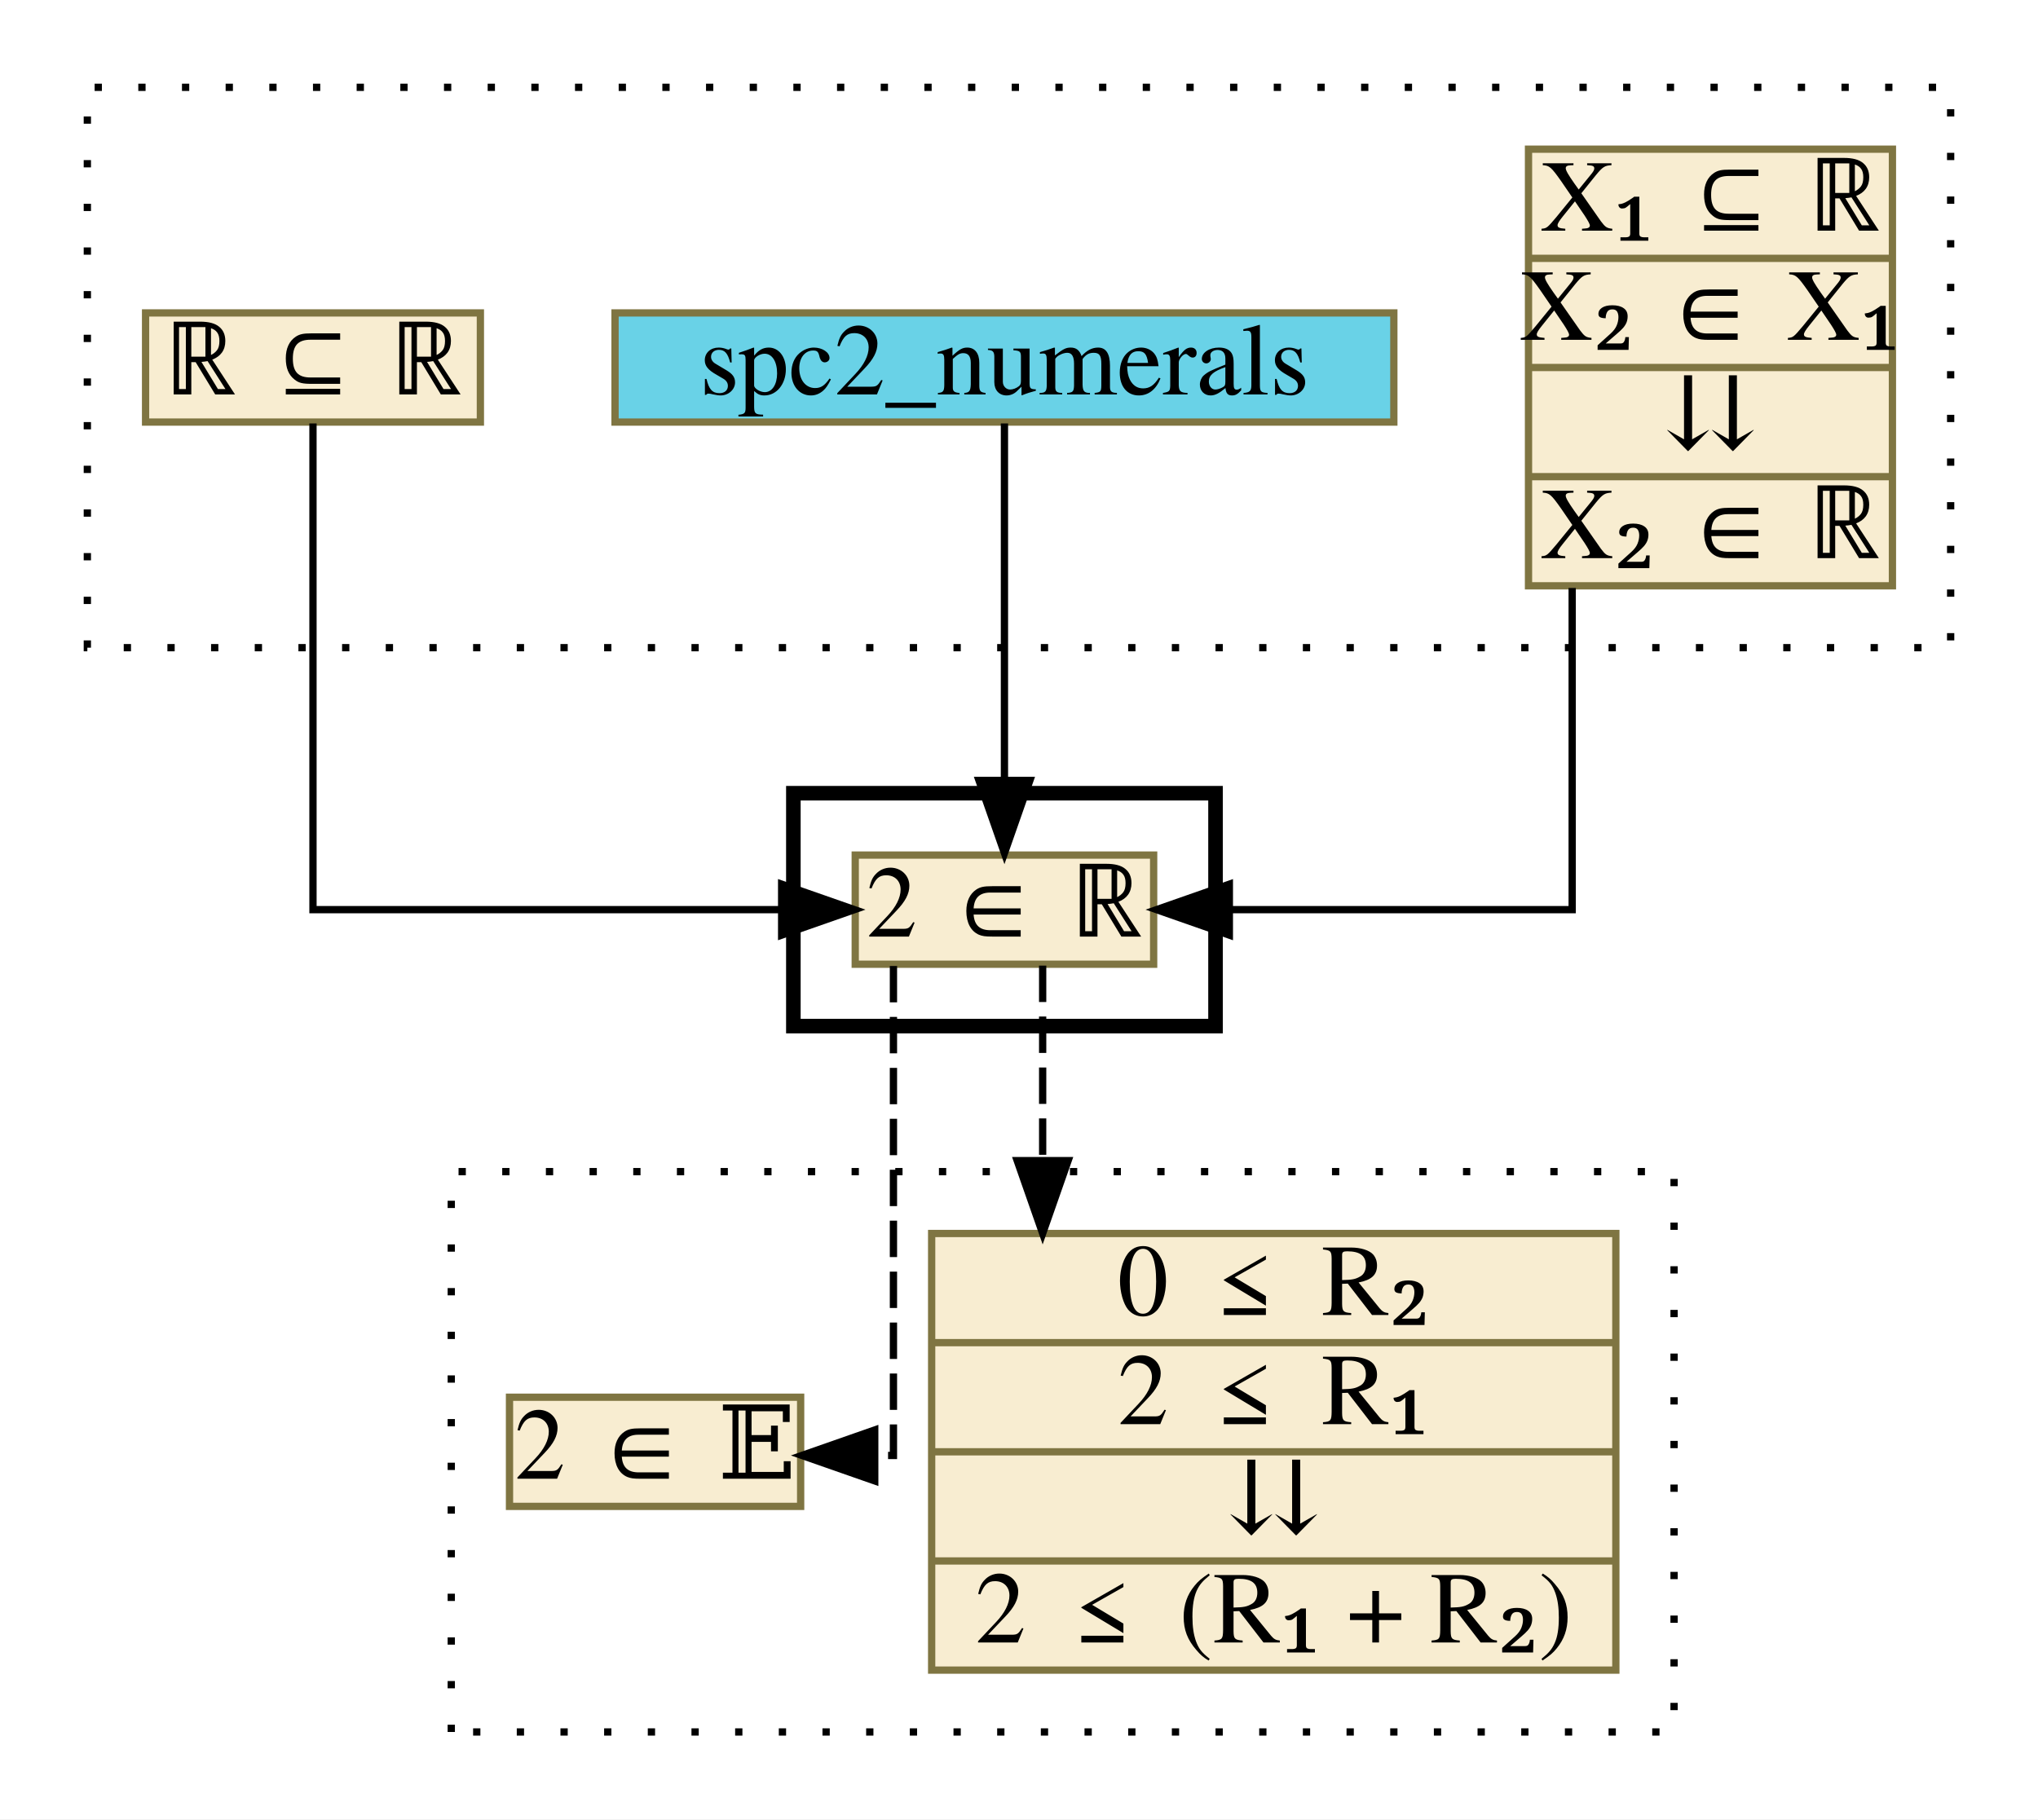
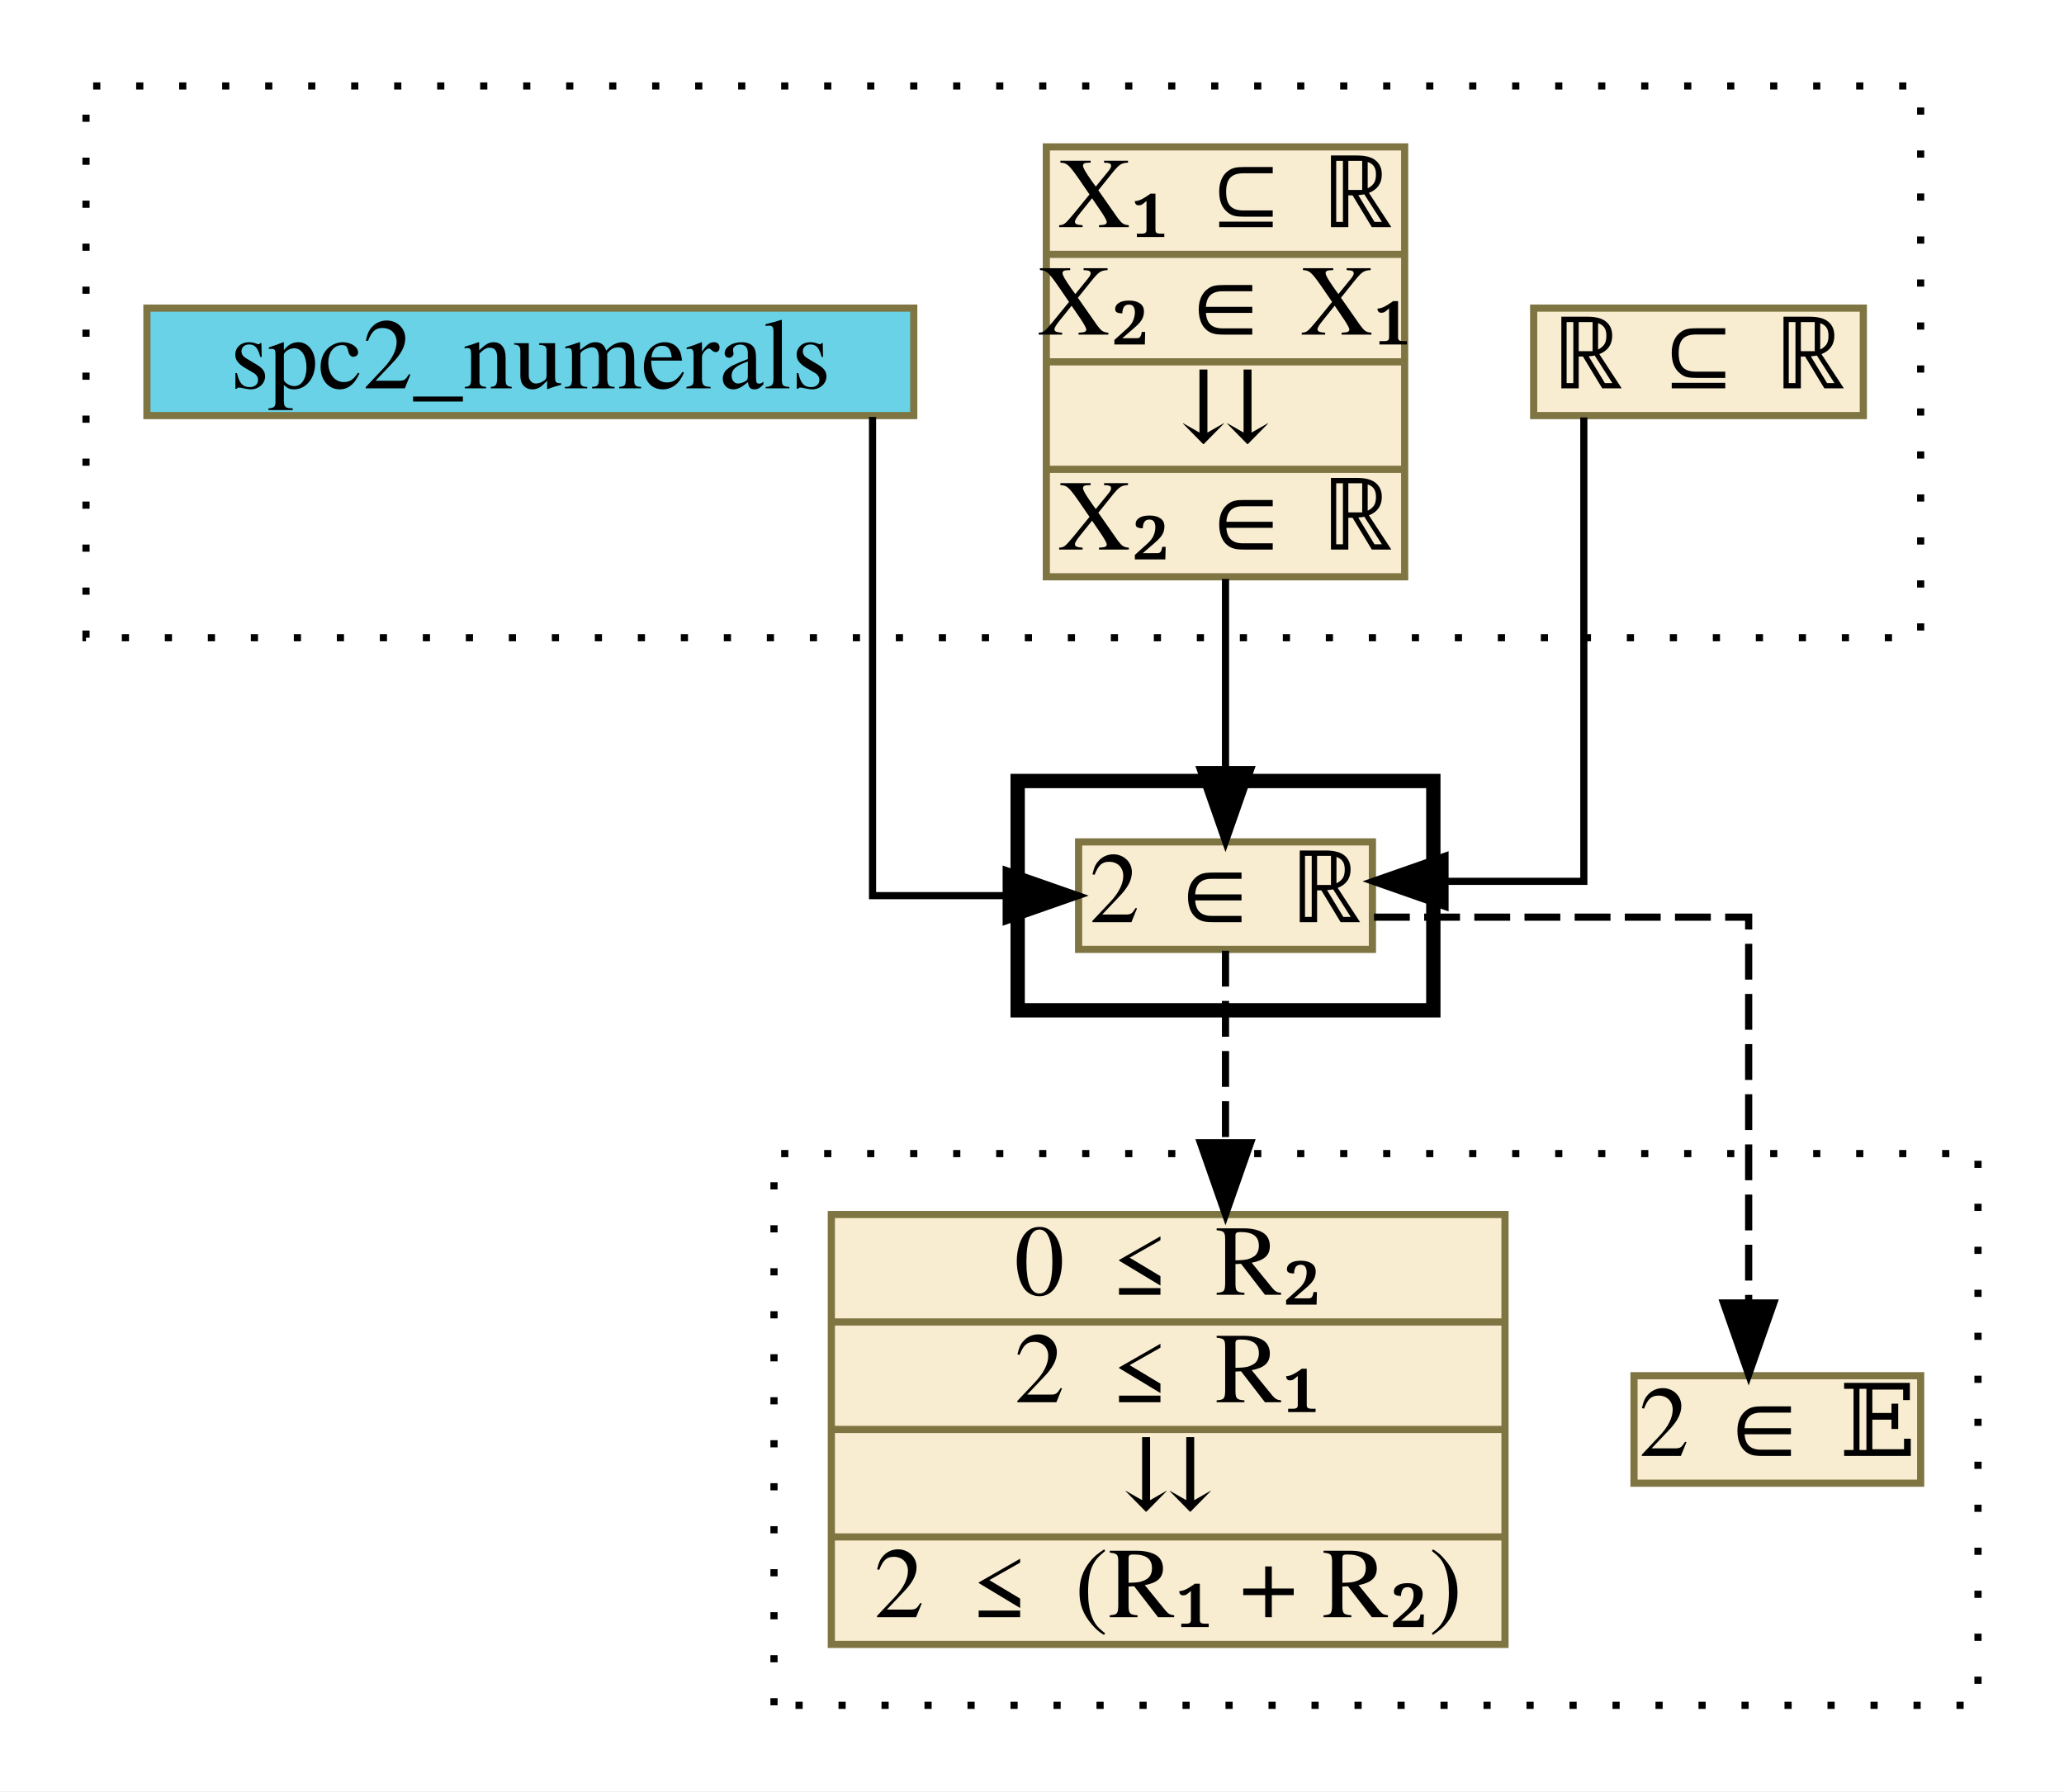
- <svg xmlns="http://www.w3.org/2000/svg" xmlns:xlink="http://www.w3.org/1999/xlink" width="280pt" height="250pt" viewBox="0.00 0.00 280.00 250.00">
+ <svg xmlns="http://www.w3.org/2000/svg" xmlns:xlink="http://www.w3.org/1999/xlink" width="288pt" height="250pt" viewBox="0.00 0.00 288.00 250.00">
  <g id="graph0" class="graph" transform="scale(1 1) rotate(0) translate(4 246)">
-     <polygon fill="white" stroke="transparent" points="-4,4 -4,-246 276,-246 276,4 -4,4" />
+     <polygon fill="white" stroke="transparent" points="-4,4 -4,-246 284,-246 284,4 -4,4" />
    <g id="clust1" class="cluster">
      <polygon fill="none" stroke="black" stroke-dasharray="1,5" points="8,-157 8,-234 264,-234 264,-157 8,-157" />
    </g>
    <g id="clust2" class="cluster">
-       <polygon fill="none" stroke="black" stroke-width="2" points="105,-105 105,-137 163,-137 163,-105 105,-105" />
+       <polygon fill="none" stroke="black" stroke-width="2" points="138,-105 138,-137 196,-137 196,-105 138,-105" />
    </g>
    <g id="clust3" class="cluster">
-       <polygon fill="none" stroke="black" stroke-dasharray="1,5" points="58,-8 58,-85 226,-85 226,-8 58,-8" />
+       <polygon fill="none" stroke="black" stroke-dasharray="1,5" points="104,-8 104,-85 272,-85 272,-8 104,-8" />
    </g>
    <g id="node1" class="node">
      <g id="a_node1">
-         <a xlink:href="c_0_118.html" xlink:title="{X₁ ⊆ ℝ|X₂ ∈ X₁|⇊|X₂ ∈ ℝ}" target="_parent">
-           <polygon fill="#f8edd1" stroke="#7f7542" points="206,-165.5 206,-225.5 256,-225.5 256,-165.5 206,-165.5" />
-           <text text-anchor="middle" x="231" y="-214.3" font-family="Times,serif" font-size="14.00">X₁ ⊆ ℝ</text>
-           <polyline fill="none" stroke="#7f7542" points="206,-210.5 256,-210.5 " />
-           <text text-anchor="middle" x="231" y="-199.3" font-family="Times,serif" font-size="14.00">X₂ ∈ X₁</text>
-           <polyline fill="none" stroke="#7f7542" points="206,-195.5 256,-195.5 " />
-           <text text-anchor="middle" x="231" y="-184.3" font-family="Times,serif" font-size="14.00">⇊</text>
-           <polyline fill="none" stroke="#7f7542" points="206,-180.5 256,-180.5 " />
-           <text text-anchor="middle" x="231" y="-169.3" font-family="Times,serif" font-size="14.00">X₂ ∈ ℝ</text>
+         <a xlink:href="c_0_120.html" xlink:title="{ℝ ⊆ ℝ}" target="_parent">
+           <polygon fill="#f8edd1" stroke="#7f7542" points="210,-188 210,-203 256,-203 256,-188 210,-188" />
+           <text text-anchor="middle" x="233" y="-191.8" font-family="Times,serif" font-size="14.00">ℝ ⊆ ℝ</text>
        </a>
      </g>
    </g>
    <g id="node4" class="node">
      <g id="a_node4">
        <a xlink:href="c_0_121.html" xlink:title="{2 ∈ ℝ}" target="_parent">
-           <polygon fill="#f8edd1" stroke="#7f7542" points="113.5,-113.5 113.5,-128.5 154.5,-128.5 154.5,-113.5 113.5,-113.5" />
-           <text text-anchor="middle" x="134" y="-117.3" font-family="Times,serif" font-size="14.00">2 ∈ ℝ</text>
+           <polygon fill="#f8edd1" stroke="#7f7542" points="146.5,-113.5 146.5,-128.5 187.5,-128.5 187.5,-113.5 146.5,-113.5" />
+           <text text-anchor="middle" x="167" y="-117.3" font-family="Times,serif" font-size="14.00">2 ∈ ℝ</text>
        </a>
      </g>
    </g>
    <g id="edge1" class="edge">
-       <path fill="none" stroke="black" d="M212,-165.2C212,-144.57 212,-121 212,-121 212,-121 164.9,-121 164.9,-121" />
-       <polygon fill="black" stroke="black" points="164.9,-117.5 154.9,-121 164.9,-124.5 164.9,-117.5" />
+       <path fill="none" stroke="black" d="M217,-187.74C217,-169.04 217,-123 217,-123 217,-123 197.63,-123 197.63,-123" />
+       <polygon fill="black" stroke="black" points="197.63,-119.5 187.63,-123 197.63,-126.5 197.63,-119.5" />
    </g>
    <g id="node2" class="node">
      <g id="a_node2">
-         <a xlink:href="http://grid01.ciirc.cvut.cz/~mptp/7.13.01_4.181.1147/html/numerals.html#SPC2" xlink:title="spc2_numerals" target="_blank">
-           <polygon fill="#69d2e7" stroke="#7f7542" points="80.5,-188 80.5,-203 187.5,-203 187.5,-188 80.5,-188" />
-           <text text-anchor="middle" x="134" y="-191.8" font-family="Times,serif" font-size="14.00">spc2_numerals</text>
+         <a xlink:href="c_0_118.html" xlink:title="{X₁ ⊆ ℝ|X₂ ∈ X₁|⇊|X₂ ∈ ℝ}" target="_parent">
+           <polygon fill="#f8edd1" stroke="#7f7542" points="142,-165.5 142,-225.5 192,-225.5 192,-165.5 142,-165.5" />
+           <text text-anchor="middle" x="167" y="-214.3" font-family="Times,serif" font-size="14.00">X₁ ⊆ ℝ</text>
+           <polyline fill="none" stroke="#7f7542" points="142,-210.5 192,-210.5 " />
+           <text text-anchor="middle" x="167" y="-199.3" font-family="Times,serif" font-size="14.00">X₂ ∈ X₁</text>
+           <polyline fill="none" stroke="#7f7542" points="142,-195.5 192,-195.5 " />
+           <text text-anchor="middle" x="167" y="-184.3" font-family="Times,serif" font-size="14.00">⇊</text>
+           <polyline fill="none" stroke="#7f7542" points="142,-180.5 192,-180.5 " />
+           <text text-anchor="middle" x="167" y="-169.3" font-family="Times,serif" font-size="14.00">X₂ ∈ ℝ</text>
        </a>
      </g>
    </g>
    <g id="edge2" class="edge">
-       <path fill="none" stroke="black" d="M134,-187.81C134,-187.81 134,-138.76 134,-138.76" />
-       <polygon fill="black" stroke="black" points="137.5,-138.76 134,-128.76 130.5,-138.76 137.5,-138.76" />
+       <path fill="none" stroke="black" d="M167,-165.2C167,-165.2 167,-138.59 167,-138.59" />
+       <polygon fill="black" stroke="black" points="170.5,-138.59 167,-128.59 163.5,-138.59 170.5,-138.59" />
    </g>
    <g id="node3" class="node">
      <g id="a_node3">
-         <a xlink:href="c_0_120.html" xlink:title="{ℝ ⊆ ℝ}" target="_parent">
-           <polygon fill="#f8edd1" stroke="#7f7542" points="16,-188 16,-203 62,-203 62,-188 16,-188" />
-           <text text-anchor="middle" x="39" y="-191.8" font-family="Times,serif" font-size="14.00">ℝ ⊆ ℝ</text>
+         <a xlink:href="http://grid01.ciirc.cvut.cz/~mptp/7.13.01_4.181.1147/html/numerals.html#SPC2" xlink:title="spc2_numerals" target="_blank">
+           <polygon fill="#69d2e7" stroke="#7f7542" points="16.5,-188 16.5,-203 123.5,-203 123.5,-188 16.5,-188" />
+           <text text-anchor="middle" x="70" y="-191.8" font-family="Times,serif" font-size="14.00">spc2_numerals</text>
        </a>
      </g>
    </g>
    <g id="edge3" class="edge">
-       <path fill="none" stroke="black" d="M39,-187.81C39,-168.77 39,-121 39,-121 39,-121 103.39,-121 103.39,-121" />
-       <polygon fill="black" stroke="black" points="103.39,-124.5 113.39,-121 103.39,-117.5 103.39,-124.5" />
+       <path fill="none" stroke="black" d="M117.75,-187.81C117.75,-168.77 117.75,-121 117.75,-121 117.75,-121 136.4,-121 136.4,-121" />
+       <polygon fill="black" stroke="black" points="136.4,-124.5 146.4,-121 136.4,-117.5 136.4,-124.5" />
    </g>
    <g id="node5" class="node">
      <g id="a_node5">
-         <a xlink:href="c_0_137.html" xlink:title="{0 ≤ R₂|2 ≤ R₁|⇊|2 ≤ (R₁ + R₂)}" target="_parent">
-           <polygon fill="#f8edd1" stroke="#7f7542" points="124,-16.5 124,-76.5 218,-76.5 218,-16.5 124,-16.5" />
-           <text text-anchor="middle" x="171" y="-65.3" font-family="Times,serif" font-size="14.00">0 ≤ R₂</text>
-           <polyline fill="none" stroke="#7f7542" points="124,-61.5 218,-61.5 " />
-           <text text-anchor="middle" x="171" y="-50.3" font-family="Times,serif" font-size="14.00">2 ≤ R₁</text>
-           <polyline fill="none" stroke="#7f7542" points="124,-46.5 218,-46.5 " />
-           <text text-anchor="middle" x="171" y="-35.3" font-family="Times,serif" font-size="14.00">⇊</text>
-           <polyline fill="none" stroke="#7f7542" points="124,-31.5 218,-31.5 " />
-           <text text-anchor="middle" x="171" y="-20.3" font-family="Times,serif" font-size="14.00">2 ≤ (R₁ + R₂)</text>
+         <a xlink:href="c_0_176.html" xlink:title="{2 ∈ 𝔼}" target="_parent">
+           <polygon fill="#f8edd1" stroke="#7f7542" points="224,-39 224,-54 264,-54 264,-39 224,-39" />
+           <text text-anchor="middle" x="244" y="-42.8" font-family="Times,serif" font-size="14.00">2 ∈ 𝔼</text>
        </a>
      </g>
    </g>
    <g id="edge4" class="edge">
-       <path fill="none" stroke="black" stroke-dasharray="5,2" d="M139.25,-113.31C139.25,-113.31 139.25,-86.51 139.25,-86.51" />
-       <polygon fill="black" stroke="black" points="142.75,-86.51 139.25,-76.51 135.75,-86.51 142.75,-86.51" />
+       <path fill="none" stroke="black" stroke-dasharray="5,2" d="M187.72,-118C209.31,-118 240,-118 240,-118 240,-118 240,-64.15 240,-64.15" />
+       <polygon fill="black" stroke="black" points="243.5,-64.15 240,-54.15 236.5,-64.15 243.5,-64.15" />
    </g>
    <g id="node6" class="node">
      <g id="a_node6">
-         <a xlink:href="c_0_176.html" xlink:title="{2 ∈ 𝔼}" target="_parent">
-           <polygon fill="#f8edd1" stroke="#7f7542" points="66,-39 66,-54 106,-54 106,-39 66,-39" />
-           <text text-anchor="middle" x="86" y="-42.8" font-family="Times,serif" font-size="14.00">2 ∈ 𝔼</text>
+         <a xlink:href="c_0_137.html" xlink:title="{0 ≤ R₂|2 ≤ R₁|⇊|2 ≤ (R₁ + R₂)}" target="_parent">
+           <polygon fill="#f8edd1" stroke="#7f7542" points="112,-16.5 112,-76.5 206,-76.5 206,-16.5 112,-16.5" />
+           <text text-anchor="middle" x="159" y="-65.3" font-family="Times,serif" font-size="14.00">0 ≤ R₂</text>
+           <polyline fill="none" stroke="#7f7542" points="112,-61.5 206,-61.5 " />
+           <text text-anchor="middle" x="159" y="-50.3" font-family="Times,serif" font-size="14.00">2 ≤ R₁</text>
+           <polyline fill="none" stroke="#7f7542" points="112,-46.5 206,-46.5 " />
+           <text text-anchor="middle" x="159" y="-35.3" font-family="Times,serif" font-size="14.00">⇊</text>
+           <polyline fill="none" stroke="#7f7542" points="112,-31.5 206,-31.5 " />
+           <text text-anchor="middle" x="159" y="-20.3" font-family="Times,serif" font-size="14.00">2 ≤ (R₁ + R₂)</text>
        </a>
      </g>
    </g>
    <g id="edge5" class="edge">
-       <path fill="none" stroke="black" stroke-dasharray="5,2" d="M118.75,-113.26C118.75,-94.09 118.75,-46 118.75,-46 118.75,-46 116.18,-46 116.18,-46" />
-       <polygon fill="black" stroke="black" points="116.18,-42.5 106.18,-46 116.18,-49.5 116.18,-42.5" />
+       <path fill="none" stroke="black" stroke-dasharray="5,2" d="M167,-113.31C167,-113.31 167,-86.51 167,-86.51" />
+       <polygon fill="black" stroke="black" points="170.5,-86.51 167,-76.51 163.5,-86.51 170.5,-86.51" />
    </g>
  </g>
</svg>
